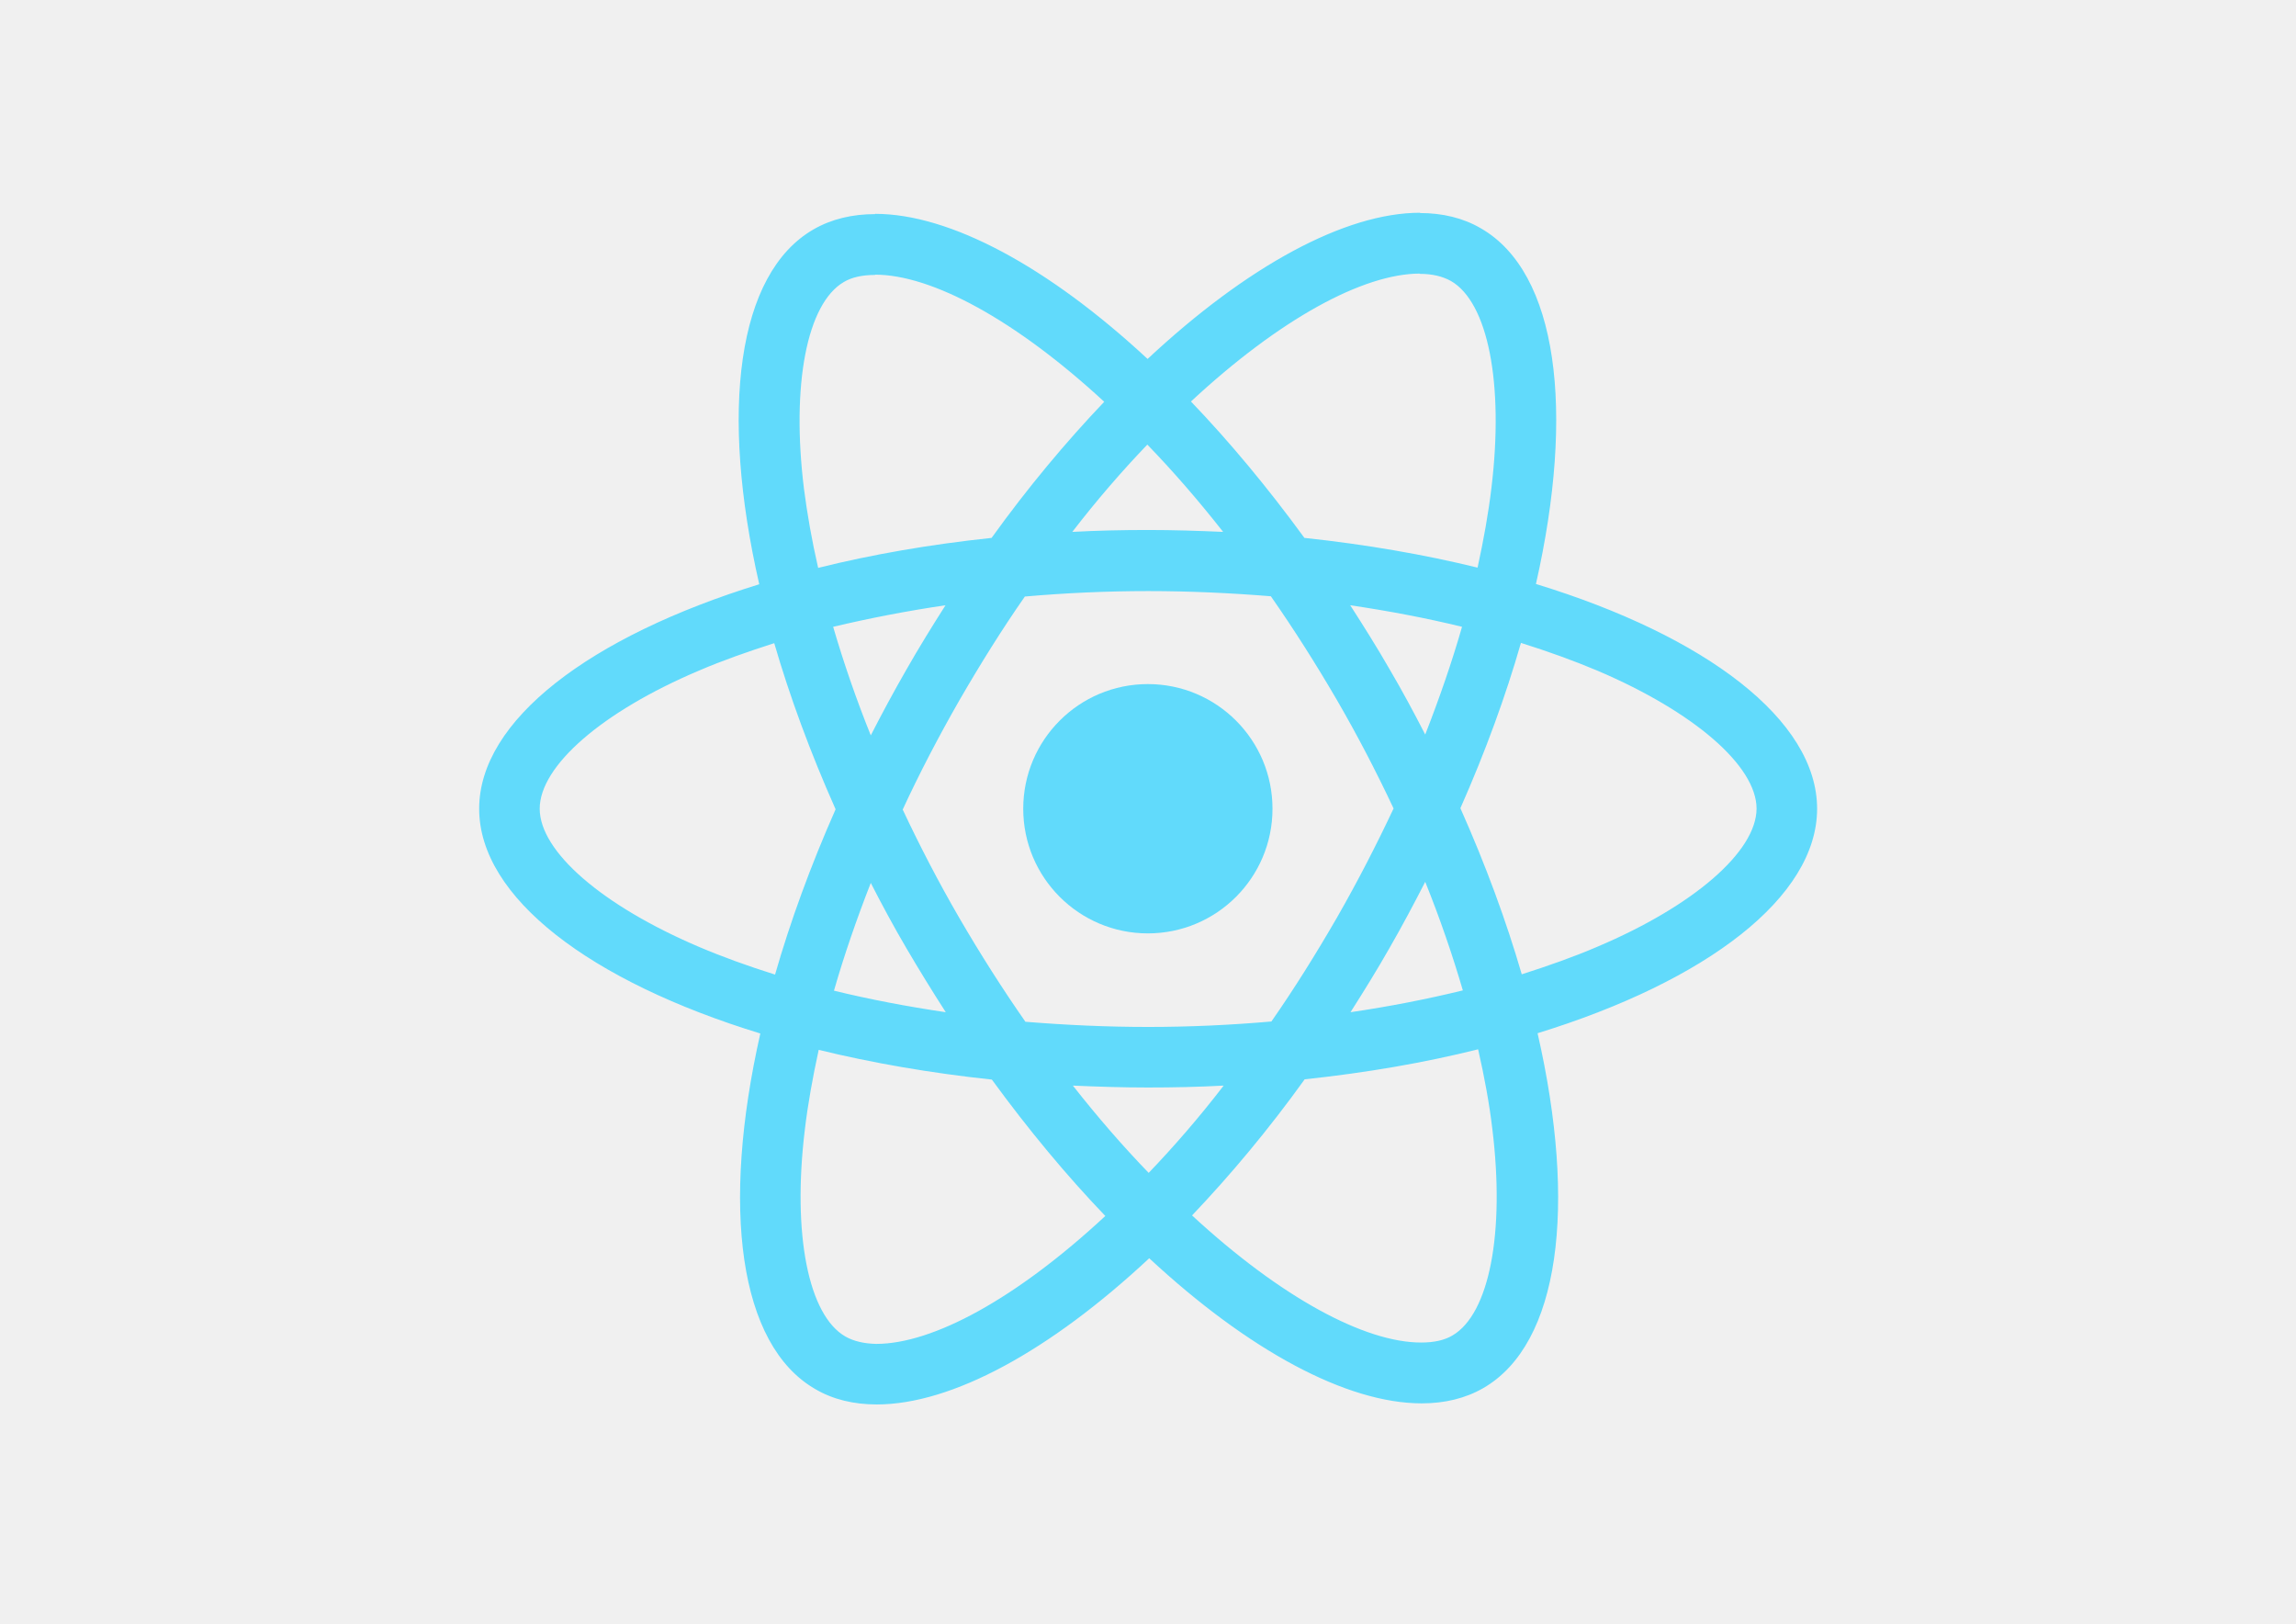
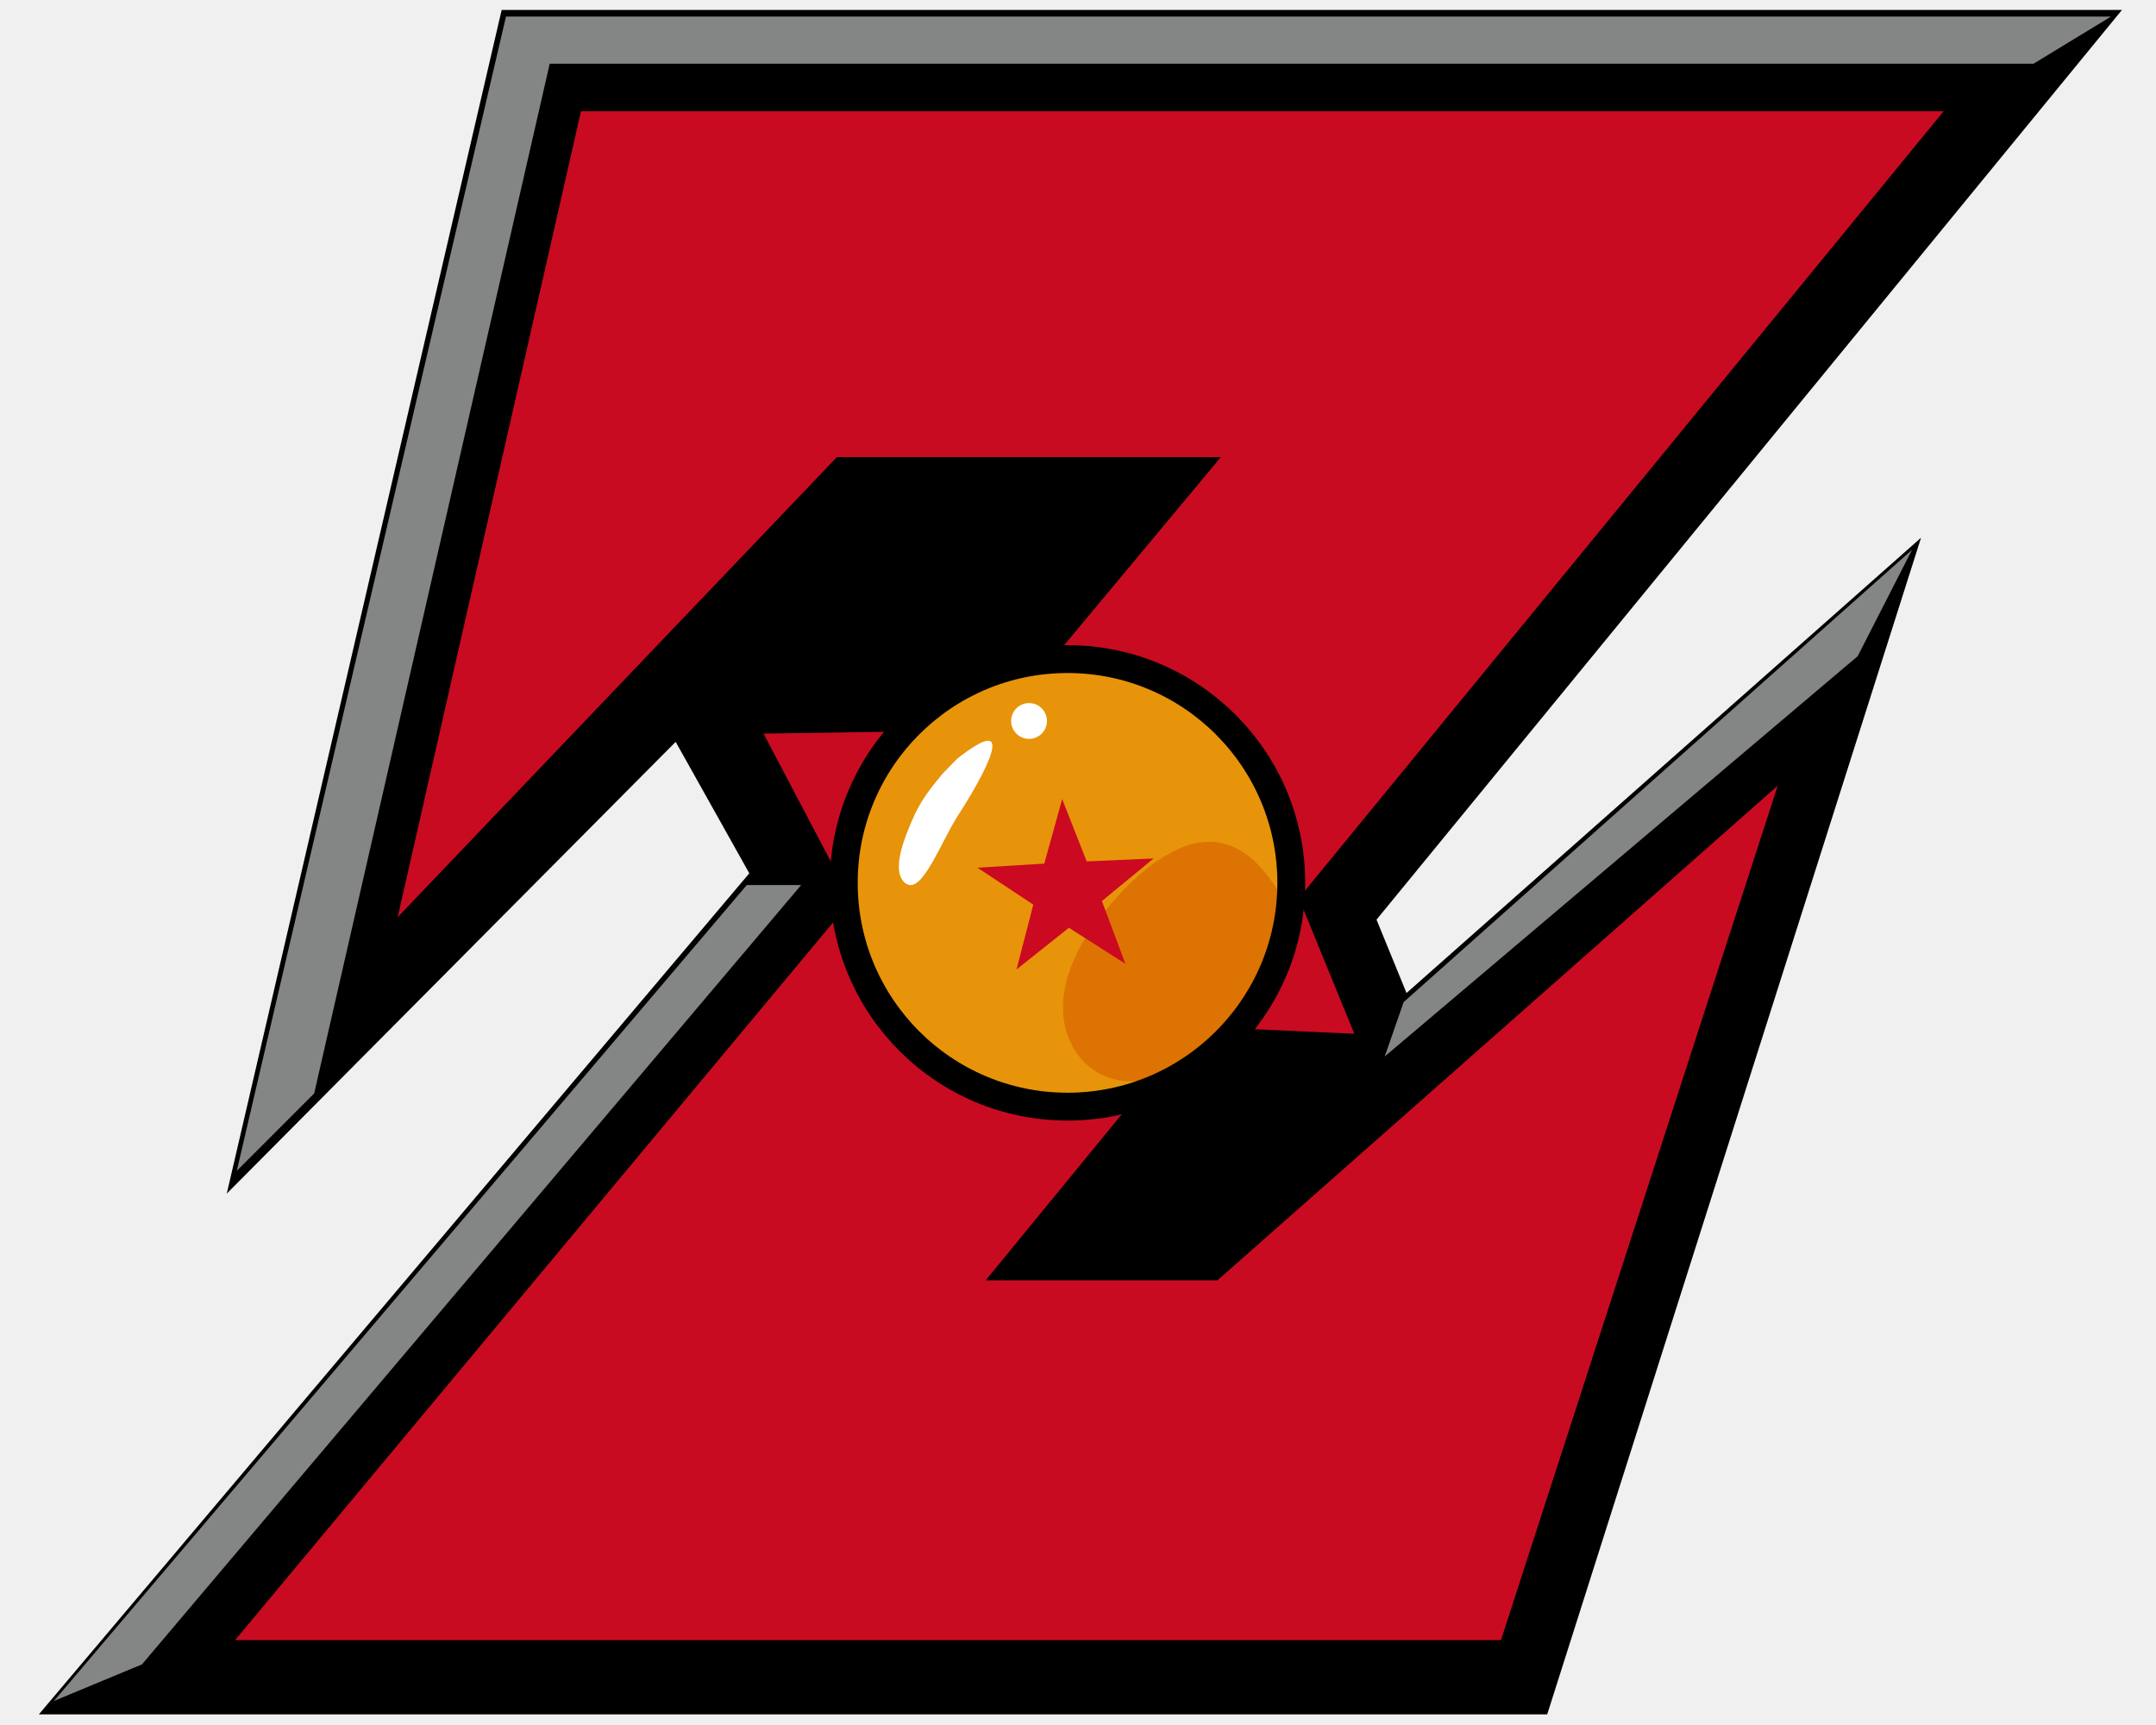
- <svg xmlns="http://www.w3.org/2000/svg" viewBox="0 0 841.9 595.3">
-   <g fill="#61DAFB">
-     <path d="M666.3 296.5c0-32.5-40.7-63.3-103.1-82.4 14.4-63.6 8-114.2-20.2-130.4-6.5-3.8-14.1-5.6-22.4-5.6v22.3c4.6 0 8.3.9 11.4 2.6 13.6 7.8 19.5 37.5 14.9 75.7-1.1 9.4-2.9 19.3-5.1 29.4-19.6-4.8-41-8.5-63.5-10.9-13.5-18.5-27.5-35.3-41.6-50 32.6-30.3 63.2-46.9 84-46.9V78c-27.5 0-63.5 19.6-99.9 53.6-36.4-33.8-72.4-53.2-99.9-53.2v22.3c20.7 0 51.4 16.5 84 46.6-14 14.7-28 31.4-41.3 49.9-22.6 2.4-44 6.1-63.6 11-2.3-10-4-19.7-5.2-29-4.7-38.2 1.1-67.9 14.6-75.8 3-1.8 6.9-2.6 11.5-2.6V78.5c-8.4 0-16 1.8-22.6 5.6-28.1 16.2-34.4 66.7-19.9 130.1-62.2 19.2-102.7 49.9-102.7 82.3 0 32.5 40.7 63.3 103.1 82.4-14.4 63.6-8 114.2 20.2 130.4 6.5 3.8 14.1 5.6 22.5 5.6 27.5 0 63.5-19.6 99.9-53.6 36.4 33.8 72.4 53.2 99.9 53.2 8.4 0 16-1.8 22.6-5.6 28.1-16.2 34.4-66.7 19.9-130.1 62-19.1 102.5-49.9 102.5-82.3zm-130.2-66.7c-3.7 12.9-8.3 26.2-13.5 39.5-4.1-8-8.4-16-13.1-24-4.6-8-9.5-15.8-14.4-23.4 14.2 2.1 27.9 4.7 41 7.9zm-45.8 106.5c-7.8 13.5-15.8 26.3-24.1 38.2-14.9 1.3-30 2-45.2 2-15.1 0-30.2-.7-45-1.9-8.3-11.9-16.4-24.6-24.2-38-7.6-13.1-14.5-26.4-20.8-39.8 6.2-13.4 13.2-26.8 20.7-39.9 7.8-13.5 15.8-26.3 24.1-38.2 14.9-1.3 30-2 45.2-2 15.1 0 30.2.7 45 1.9 8.3 11.9 16.4 24.6 24.2 38 7.6 13.1 14.5 26.4 20.8 39.8-6.3 13.4-13.2 26.8-20.7 39.9zm32.3-13c5.4 13.4 10 26.8 13.8 39.8-13.1 3.2-26.9 5.9-41.2 8 4.9-7.7 9.8-15.6 14.4-23.7 4.6-8 8.9-16.1 13-24.1zM421.2 430c-9.3-9.6-18.6-20.3-27.8-32 9 .4 18.2.7 27.5.7 9.4 0 18.7-.2 27.8-.7-9 11.7-18.3 22.4-27.5 32zm-74.4-58.9c-14.2-2.1-27.9-4.7-41-7.9 3.7-12.9 8.3-26.2 13.5-39.5 4.1 8 8.4 16 13.1 24 4.7 8 9.5 15.8 14.4 23.4zM420.7 163c9.3 9.6 18.6 20.3 27.8 32-9-.4-18.2-.7-27.5-.7-9.4 0-18.7.2-27.8.7 9-11.7 18.3-22.4 27.5-32zm-74 58.9c-4.9 7.7-9.8 15.6-14.4 23.7-4.6 8-8.9 16-13 24-5.4-13.4-10-26.8-13.8-39.8 13.1-3.1 26.9-5.8 41.2-7.9zm-90.5 125.2c-35.4-15.1-58.3-34.9-58.3-50.6 0-15.7 22.9-35.6 58.3-50.6 8.6-3.7 18-7 27.7-10.1 5.7 19.6 13.2 40 22.5 60.9-9.2 20.8-16.6 41.1-22.2 60.6-9.9-3.1-19.3-6.5-28-10.2zM310 490c-13.6-7.8-19.5-37.5-14.9-75.7 1.1-9.4 2.9-19.3 5.1-29.4 19.6 4.8 41 8.5 63.5 10.9 13.5 18.5 27.5 35.3 41.6 50-32.6 30.3-63.2 46.9-84 46.9-4.5-.1-8.3-1-11.3-2.7zm237.2-76.2c4.7 38.2-1.1 67.9-14.6 75.8-3 1.8-6.9 2.6-11.5 2.6-20.7 0-51.4-16.5-84-46.6 14-14.7 28-31.4 41.3-49.9 22.6-2.4 44-6.1 63.6-11 2.3 10.1 4.1 19.8 5.2 29.1zm38.5-66.7c-8.6 3.7-18 7-27.7 10.1-5.7-19.6-13.2-40-22.5-60.9 9.2-20.8 16.6-41.1 22.2-60.6 9.9 3.1 19.3 6.5 28.1 10.2 35.4 15.1 58.3 34.9 58.3 50.6-.1 15.7-23 35.6-58.4 50.6zM320.8 78.4z" />
-     <circle cx="420.9" cy="296.5" r="45.7" />
-     <path d="M520.5 78.1z" />
+ <svg xmlns="http://www.w3.org/2000/svg" version="1.0" width="500" height="400" id="svg4023">
+   <defs id="defs4026" />
+   <path d="M 52.59,276.78 L 116.34,2.305 L 492.107,2.305 L 319.23,213.253 L 326.188,230.263 L 445.513,124.69 L 358.813,397.539 L 9.009,397.539 L 173.77,202.504 L 156.697,172.026 L 52.59,276.78 z " style="opacity:1;color:#000000;fill:#000000;fill-opacity:1;fill-rule:nonzero;stroke:none;stroke-width:2.312;stroke-linecap:butt;stroke-linejoin:miter;marker:none;marker-start:none;marker-mid:none;marker-end:none;stroke-miterlimit:4;stroke-dasharray:none;stroke-dashoffset:0;stroke-opacity:1;visibility:visible;display:inline;overflow:visible;enable-background:accumulate" id="path5006" />
+   <path d="M 92.222,212.678 L 134.734,25.785 L 450.767,25.785 L 301.219,208.266 L 314.083,239.716 L 276.834,238.021 L 228.582,296.899 L 282.323,296.899 L 412.265,182.197 L 348.096,380.319 L 54.523,380.319 L 197.44,208.818 L 177.072,170.114 L 230.369,169.304 L 283.125,105.997 L 194.091,105.997 L 92.222,212.678 z " style="opacity:1;color:#000000;fill:#c80b21;fill-opacity:1;fill-rule:nonzero;stroke:none;stroke-width:1;stroke-linecap:butt;stroke-linejoin:miter;marker:none;marker-start:none;marker-mid:none;marker-end:none;stroke-miterlimit:4;stroke-dasharray:none;stroke-dashoffset:0;stroke-opacity:1;visibility:visible;display:inline;overflow:visible;enable-background:accumulate" id="path4032" />
+   <path d="M 54.914,271.496 L 72.862,253.548 L 127.485,14.768 L 471.61,14.768 L 489.557,3.843 L 117.341,3.843 L 54.914,271.496 z " style="opacity:1;color:#000000;fill:#848685;fill-opacity:1;fill-rule:nonzero;stroke:none;stroke-width:1;stroke-linecap:butt;stroke-linejoin:miter;marker:none;marker-start:none;marker-mid:none;marker-end:none;stroke-miterlimit:4;stroke-dasharray:none;stroke-dashoffset:0;stroke-opacity:1;visibility:visible;display:inline;overflow:visible;enable-background:accumulate" id="path5011" />
+   <path d="M 12.502,394.429 L 32.924,385.941 L 185.806,205.22 L 173.192,205.22 L 12.502,394.429 z " style="opacity:1;color:#000000;fill:#848685;fill-opacity:1;fill-rule:nonzero;stroke:none;stroke-width:1;stroke-linecap:butt;stroke-linejoin:miter;marker:none;marker-start:none;marker-mid:none;marker-end:none;stroke-miterlimit:4;stroke-dasharray:none;stroke-dashoffset:0;stroke-opacity:1;visibility:visible;display:inline;overflow:visible;enable-background:accumulate" id="path5013" />
+   <path d="M 325.524,232.363 L 321.136,244.977 L 430.815,152.162 L 443.429,127.482 L 325.524,232.363 z " style="opacity:1;color:#000000;fill:#848685;fill-opacity:1;fill-rule:nonzero;stroke:none;stroke-width:1;stroke-linecap:butt;stroke-linejoin:miter;marker:none;marker-start:none;marker-mid:none;marker-end:none;stroke-miterlimit:4;stroke-dasharray:none;stroke-dashoffset:0;stroke-opacity:1;visibility:visible;display:inline;overflow:visible;enable-background:accumulate" id="path5015" />
+   <circle cx="119.816" cy="120.001" r="112.5" transform="matrix(0.4612467,0,0,0.4612467,192.4535,149.605)" style="fill:#e7940a;stroke:none;stroke-width:14" id="circle3720" />
+   <g transform="matrix(0.4612467,0,0,0.4612467,192.4535,149.605)" id="g3736">
+     <path d="M 229.415,130.594 C 218.915,111.095 203.917,93.096 179.917,100.596 C 158.919,108.096 142.419,127.594 130.42,144.094 C 118.421,162.093 110.921,186.091 124.42,205.591 C 137.92,223.59 160.419,222.09 178.417,211.59 C 202.417,198.091 221.915,178.592 229.415,153.094" style="fill:#dc7303" id="path3738" />
  </g>
+   <g transform="matrix(0.4612467,0,0,0.4612467,192.4535,149.605)" id="g3740">
+     <path d="M 56.48,64.83 C 47.48,75.83 44.409,80.221 39.426,92.677 C 37.267,98.073 30.495,115.001 38.495,120.001 C 46.495,125.001 55.954,98.627 64.467,85.554 C 70.511,76.271 100.344,28.493 64.035,57.059" style="fill:#ffffff" id="path3742" />
+   </g>
+   <g transform="matrix(0.4612467,0,0,0.4612467,192.4535,149.605)" id="g3744">
+     <circle cx="100.15" cy="38.117" r="9" style="fill:#ffffff" id="circle3746" />
+   </g>
+   <circle cx="119.5" cy="119.5" r="112.5" transform="matrix(0.4612467,0,0,0.4612467,192.4535,149.605)" style="fill:none;stroke:#000000;stroke-width:14;stroke-opacity:1" id="circle3748" />
+   <path d="M 259.51,450.754 L 279.267,449.55 L 284.553,430.474 L 291.803,448.893 L 311.578,448.025 L 296.301,460.612 L 303.238,479.151 L 286.546,468.512 L 271.058,480.838 L 276.019,461.675 L 259.51,450.754 z " transform="matrix(0.7845831,0,0,0.7845831,23.07238,-152.4503)" style="opacity:1;fill:#cb0921;fill-opacity:1;fill-rule:evenodd;stroke:none;stroke-width:2;stroke-linecap:round;stroke-linejoin:miter;stroke-miterlimit:4;stroke-dasharray:none;stroke-dashoffset:0;stroke-opacity:1" id="path5047" />
</svg>
